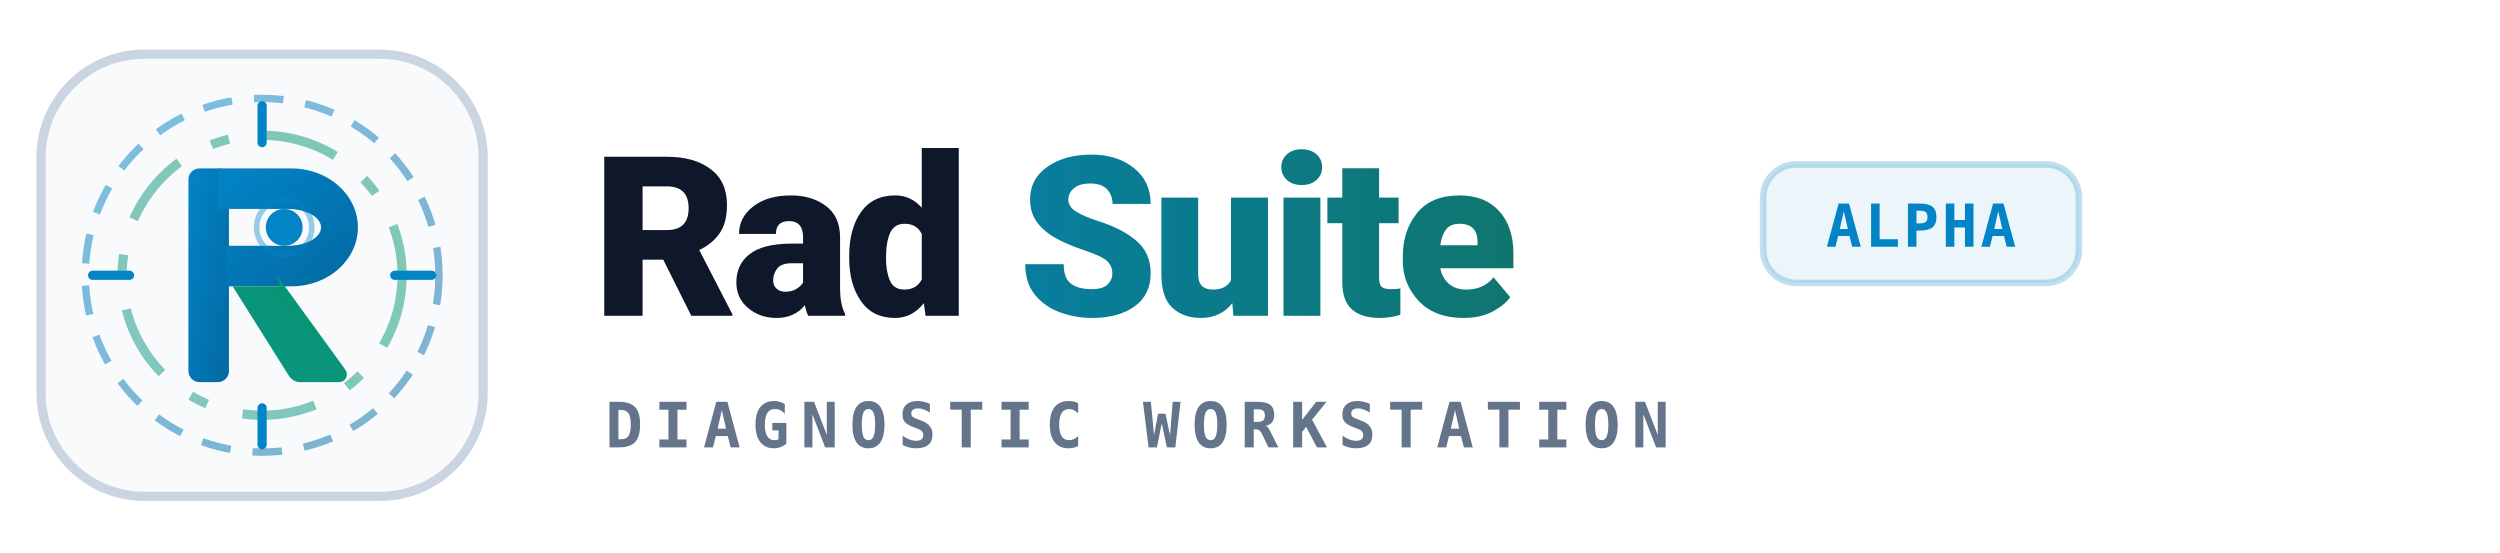
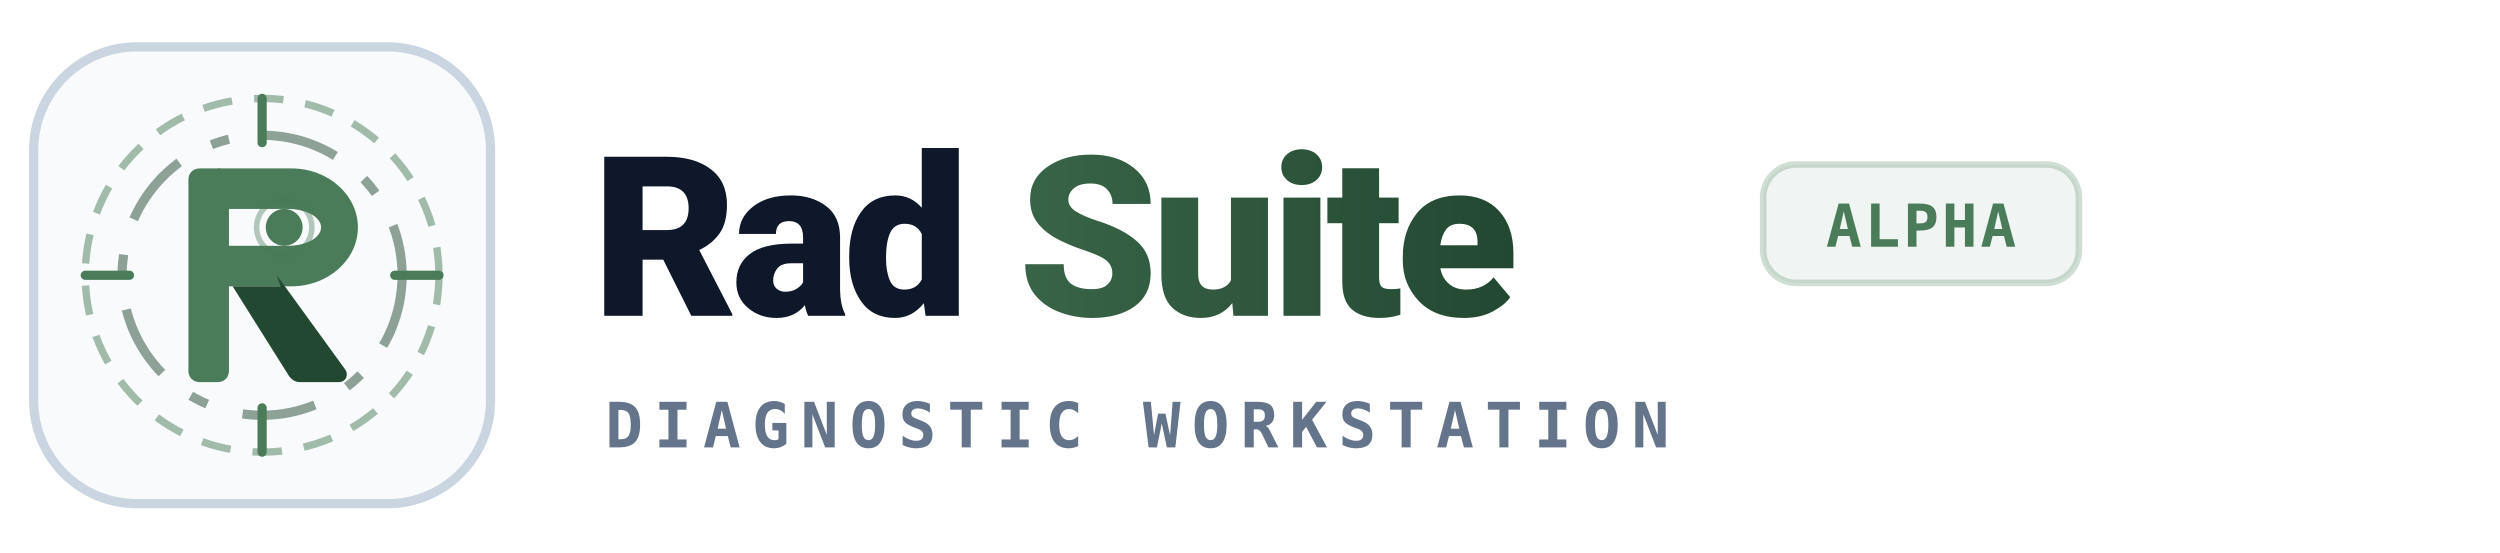
<svg xmlns="http://www.w3.org/2000/svg" viewBox="0 0 380 84" width="380" height="84" fill="none">
  <defs>
-     <linearGradient id="logo-cyan-l" x1="0%" y1="0%" x2="100%" y2="100%">
-       <stop offset="0%" stop-color="#0284c7" />
-       <stop offset="100%" stop-color="#0369a1" />
-     </linearGradient>
-     <linearGradient id="logo-teal-l" x1="0%" y1="100%" x2="100%" y2="0%">
-       <stop offset="0%" stop-color="#0d9488" />
-       <stop offset="100%" stop-color="#059669" />
+     <linearGradient id="logo-green-l" x1="0%" y1="0%" x2="100%" y2="100%">
+       <stop offset="0%" stop-color="#4a7c59" />
+       <stop offset="100%" stop-color="#3d694b" />
    </linearGradient>
    <linearGradient id="logo-suite-l" x1="0%" y1="0%" x2="100%" y2="0%">
-       <stop offset="0%" stop-color="#0284c7" />
-       <stop offset="100%" stop-color="#0f766e" />
+       <stop offset="0%" stop-color="#4a7c59" />
+       <stop offset="100%" stop-color="#234832" />
    </linearGradient>
  </defs>
  <g transform="translate(4, 6) scale(0.56)">
-     <rect x="4" y="4" width="120" height="120" rx="28" fill="#f8fafc" stroke="#cbd5e1" stroke-width="2.5" />
-     <circle cx="64" cy="64" r="48" stroke="url(#logo-cyan-l)" stroke-width="2" stroke-dasharray="8 6" stroke-opacity="0.5" />
-     <circle cx="64" cy="64" r="38" stroke="url(#logo-teal-l)" stroke-width="2.5" stroke-opacity="0.5" stroke-dasharray="20 10 5 10" />
-     <line x1="64" y1="18" x2="64" y2="28" stroke="#0284c7" stroke-width="2.5" stroke-linecap="round" />
-     <line x1="64" y1="100" x2="64" y2="110" stroke="#0284c7" stroke-width="2.5" stroke-linecap="round" />
-     <line x1="18" y1="64" x2="28" y2="64" stroke="#0284c7" stroke-width="2.5" stroke-linecap="round" />
-     <line x1="100" y1="64" x2="110" y2="64" stroke="#0284c7" stroke-width="2.5" stroke-linecap="round" />
+     <rect x="2" y="2" width="124" height="124" rx="28" fill="#f8fafc" stroke="#cbd5e1" stroke-width="2.5" />
+     <circle cx="64" cy="64" r="48" stroke="#4a7c59" stroke-width="2" stroke-dasharray="8 6" stroke-opacity="0.5" />
+     <circle cx="64" cy="64" r="38" stroke="#234832" stroke-width="2.5" stroke-opacity="0.5" stroke-dasharray="20 10 5 10" />
+     <line x1="64" y1="16" x2="64" y2="28" stroke="#4a7c59" stroke-width="2.5" stroke-linecap="round" />
+     <line x1="64" y1="100" x2="64" y2="112" stroke="#4a7c59" stroke-width="2.5" stroke-linecap="round" />
+     <line x1="16" y1="64" x2="28" y2="64" stroke="#4a7c59" stroke-width="2.5" stroke-linecap="round" />
+     <line x1="100" y1="64" x2="112" y2="64" stroke="#4a7c59" stroke-width="2.5" stroke-linecap="round" />
    <g>
-       <path d="M44 38 C44 36.34 45.34 35 47 35 H52 C53.66 35 55 36.34 55 38 V90 C55 91.66 53.66 93 52 93 H47 C45.34 93 44 91.66 44 90 Z" fill="url(#logo-cyan-l)" />
-       <path d="M52 35 H72 C81.94 35 90 42.16 90 51 C90 59.84 81.94 67 72 67 H54 V56 H71 C75.97 56 80 53.76 80 51 C80 48.24 75.97 46 71 46 H52 Z" fill="url(#logo-cyan-l)" />
-       <path d="M68 64 L86.5 89.5 C87.6 91.0 86.8 93 84.8 93 H74.2 C73.1 93 72.1 92.4 71.4 91.5 L56 67 H69 Z" fill="url(#logo-teal-l)" />
-       <circle cx="70" cy="51" r="5" fill="#0284c7" />
-       <circle cx="70" cy="51" r="7.5" stroke="#0284c7" stroke-width="1.5" stroke-opacity="0.4" />
+       <path d="M44 38 C44 36.3 45.3 35 47 35 H52 C53.7 35 55 36.3 55 38 V90 C55 91.7 53.7 93 52 93 H47 C45.3 93 44 91.7 44 90 Z" fill="#4a7c59" />
+       <path d="M52 35 H72 C81.9 35 90 42.2 90 51 C90 59.8 81.9 67 72 67 H54 V56 H71 C76 56 80 53.8 80 51 C80 48.2 76 46 71 46 H52 Z" fill="#4a7c59" />
+       <path d="M68 64 L86.5 89.5 C87.6 91 86.8 93 84.8 93 H74.2 C73.1 93 72.1 92.4 71.4 91.5 L56 67 H69 Z" fill="#234832" />
+       <circle cx="70" cy="51" r="5" fill="#4a7c59" />
+       <circle cx="70" cy="51" r="7.5" stroke="#4a7c59" stroke-width="1.5" stroke-opacity="0.4" />
    </g>
  </g>
  <g transform="translate(90, 48)">
    <text font-family="system-ui, -apple-system, 'Segoe UI', Roboto, sans-serif" font-size="34" font-weight="800" letter-spacing="-0.03em" fill="#0f172a">
      Rad <tspan fill="url(#logo-suite-l)">Suite</tspan>
    </text>
  </g>
  <g transform="translate(92, 68)">
    <text font-family="'JetBrains Mono', ui-monospace, SFMono-Regular, monospace" font-size="9.5" font-weight="600" letter-spacing="0.18em" fill="#64748b">
      DIAGNOSTIC WORKSTATION
    </text>
  </g>
  <g transform="translate(268, 25)">
-     <rect width="48" height="18" rx="5" fill="#0284c7" fill-opacity="0.08" stroke="#0284c7" stroke-opacity="0.25" stroke-width="1" />
-     <text x="24" y="12.5" font-family="'JetBrains Mono', monospace" font-size="9" font-weight="700" fill="#0284c7" text-anchor="middle" letter-spacing="0.05em">
+     <rect width="48" height="18" rx="5" fill="#4a7c59" fill-opacity="0.08" stroke="#4a7c59" stroke-opacity="0.25" stroke-width="1" />
+     <text x="24" y="12.5" font-family="'JetBrains Mono', monospace" font-size="9" font-weight="700" fill="#4a7c59" text-anchor="middle" letter-spacing="0.05em">
      ALPHA
    </text>
  </g>
</svg>
